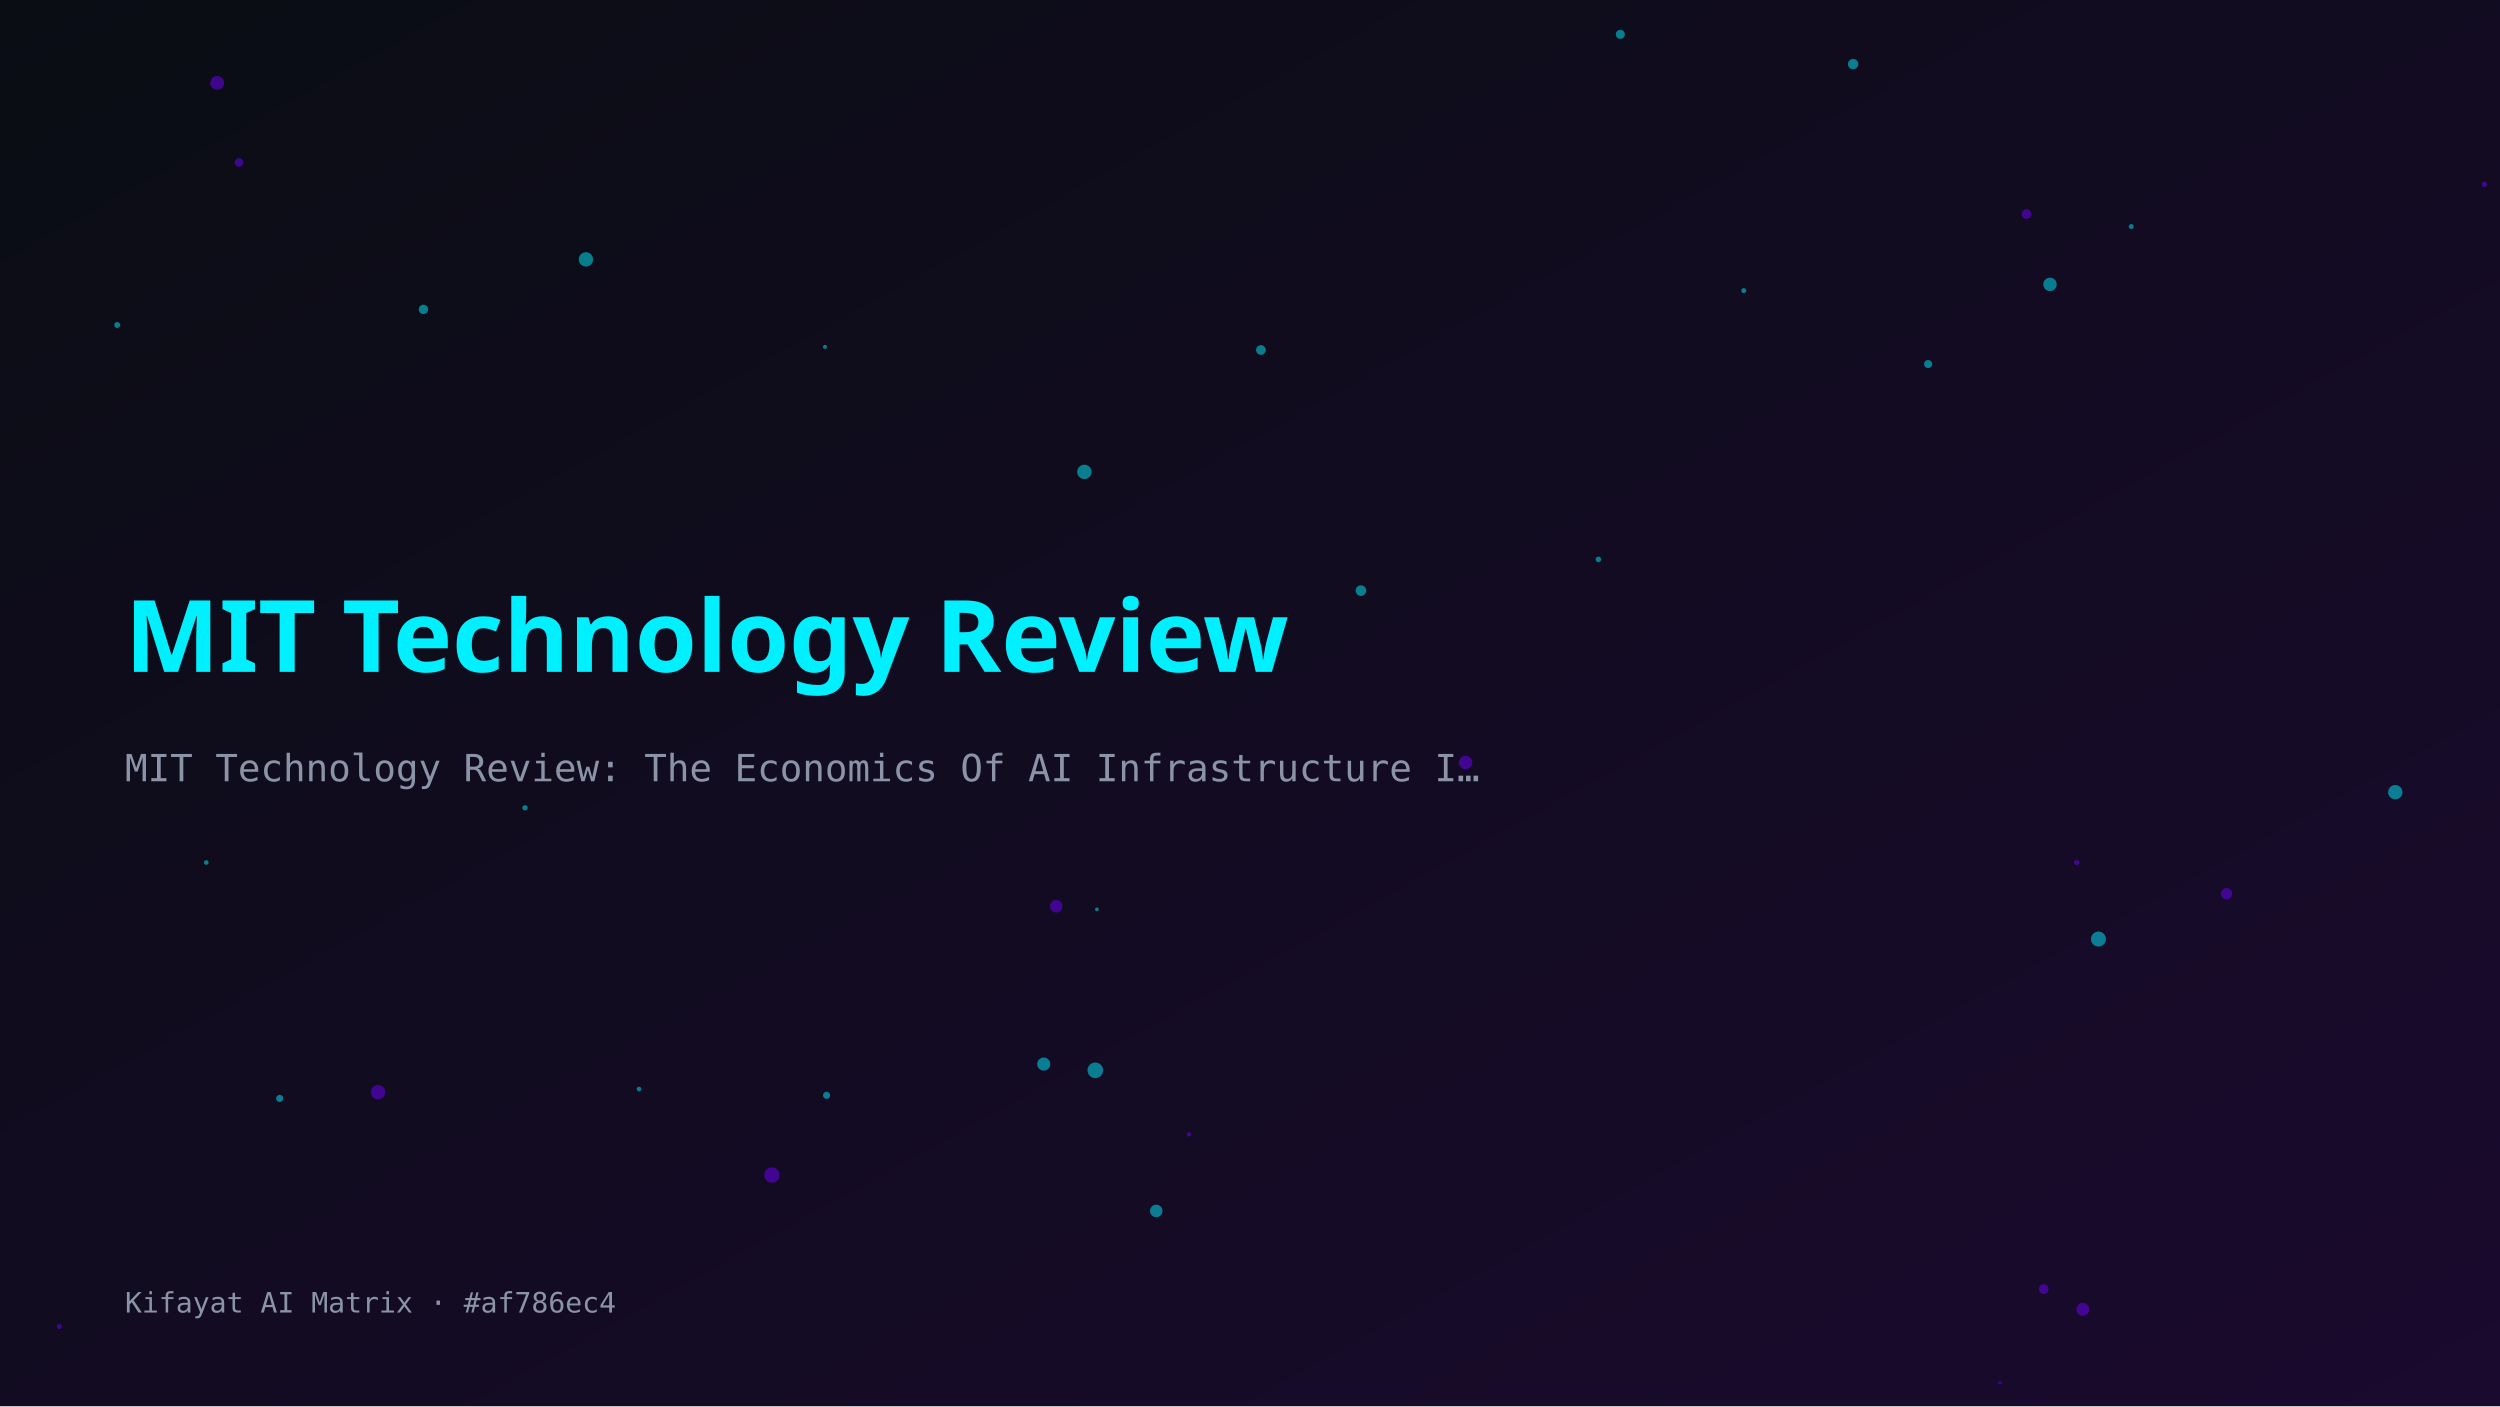
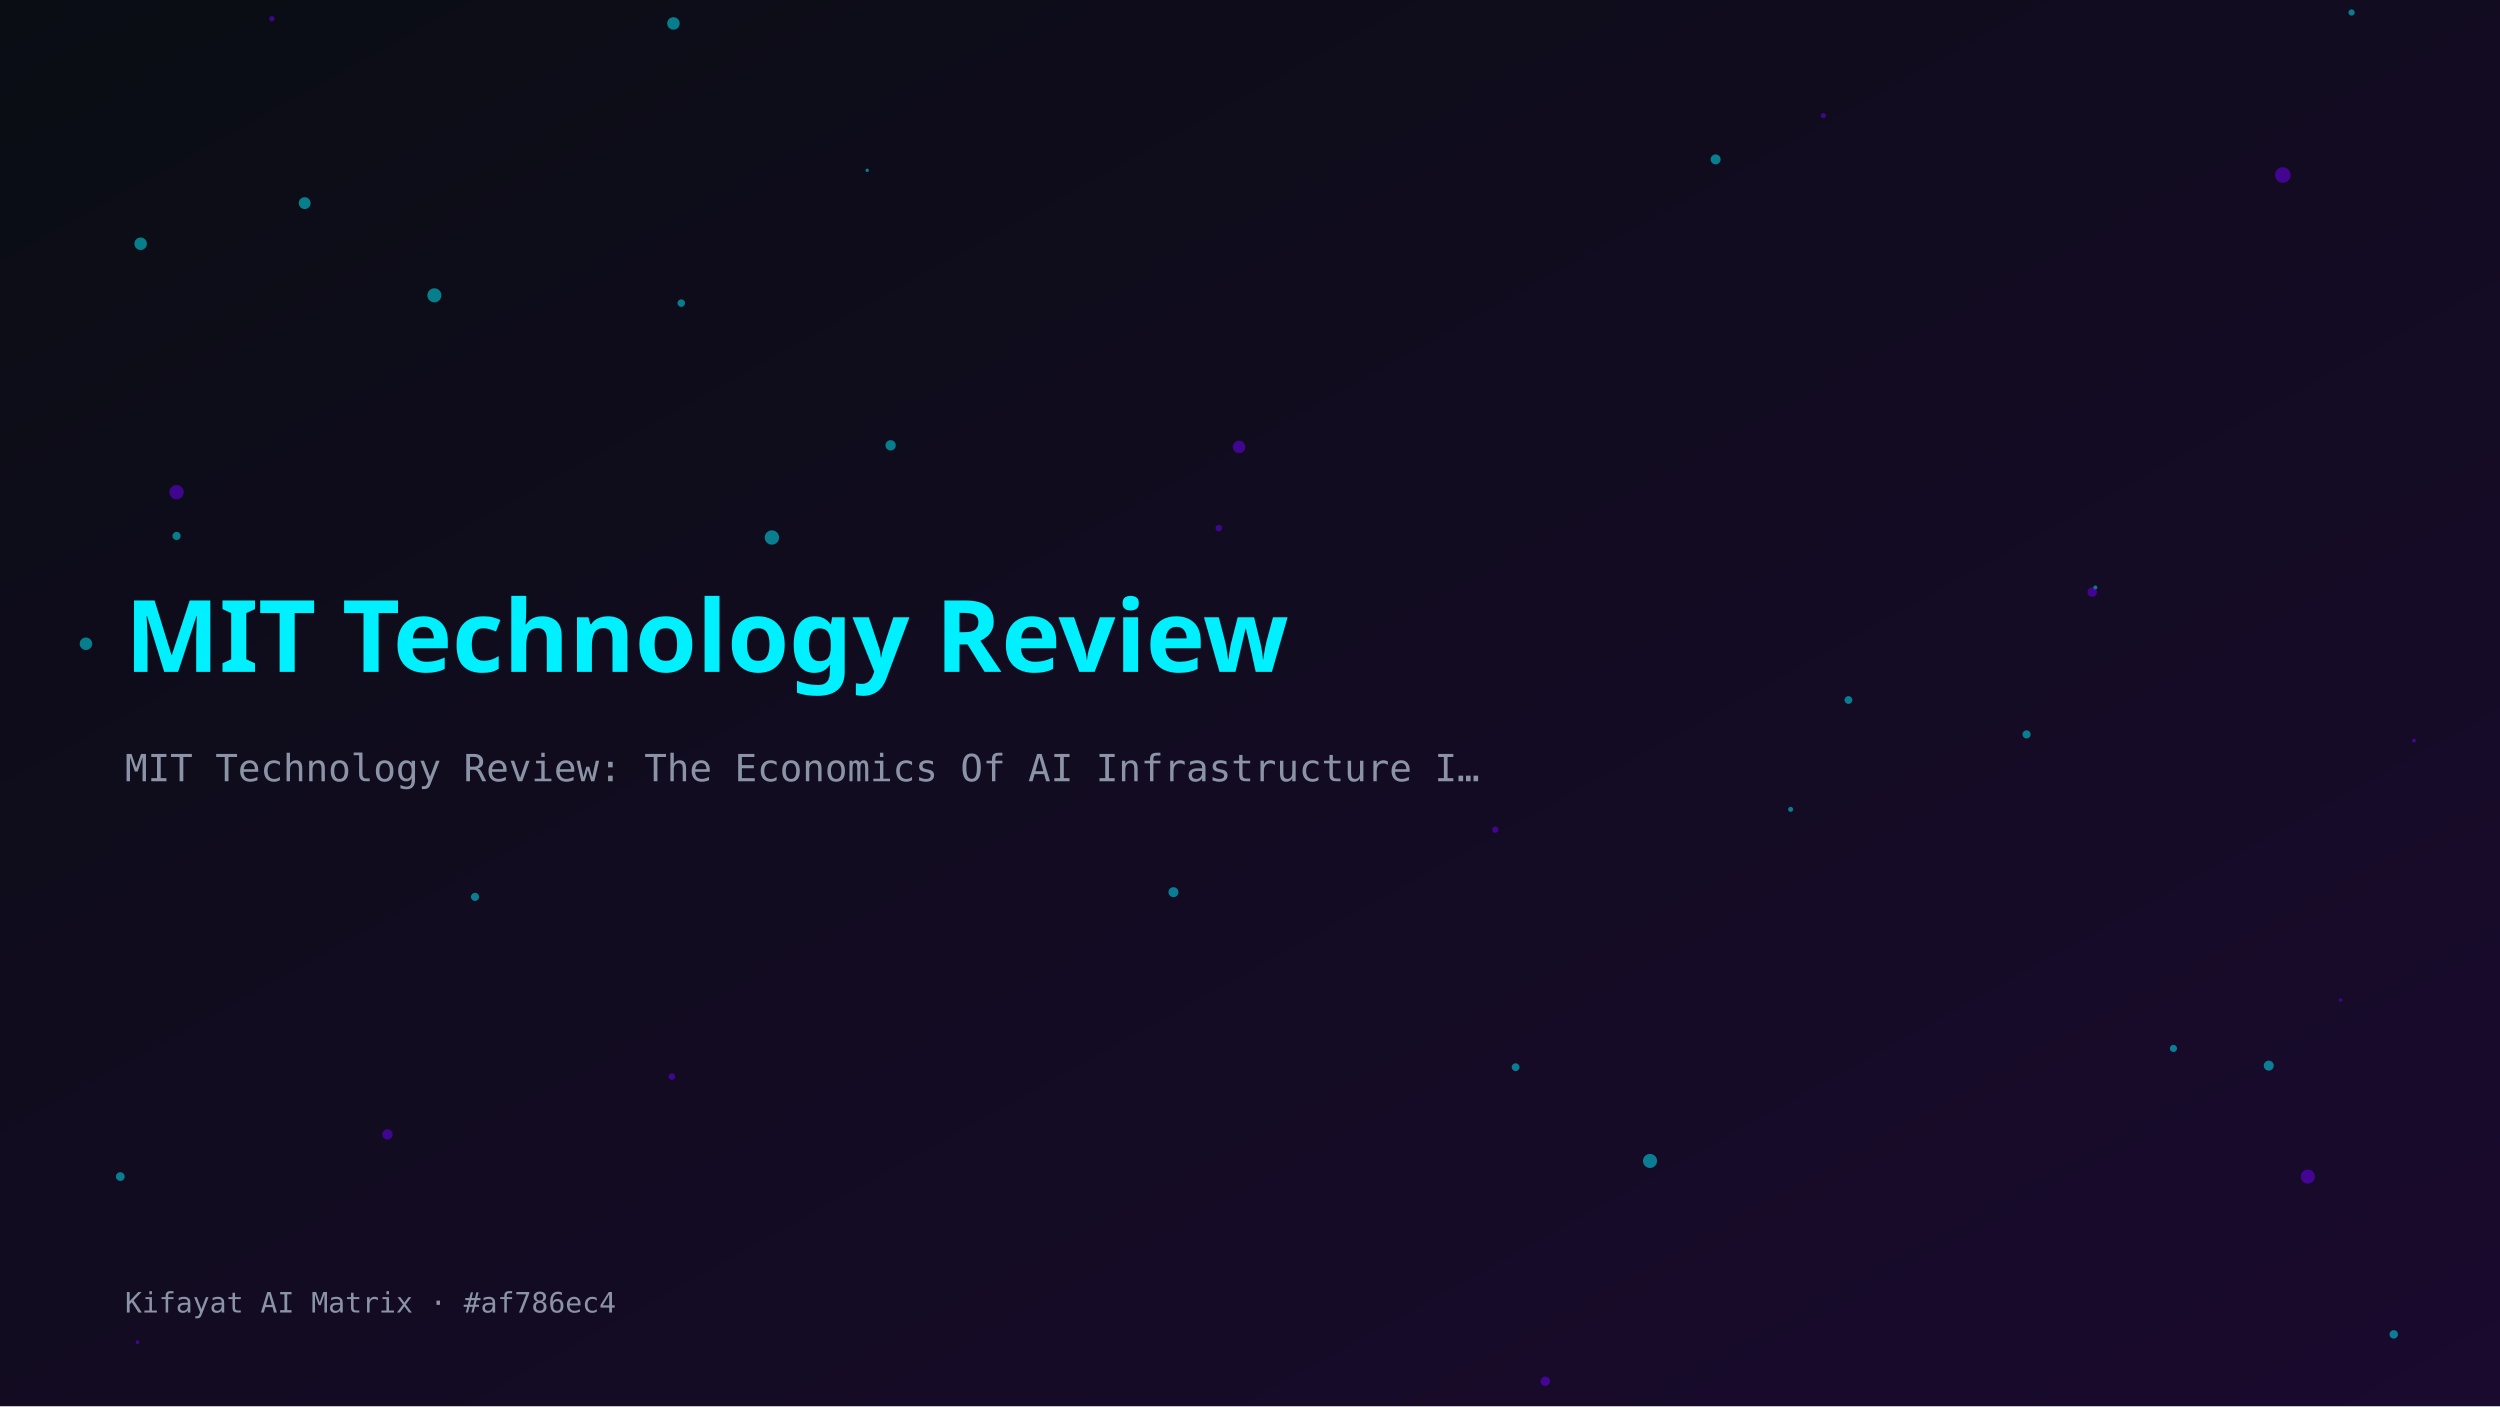
<svg xmlns="http://www.w3.org/2000/svg" width="1600" height="900" viewBox="0 0 1600 900">
  <defs>
    <linearGradient id="g" x1="0" y1="0" x2="1" y2="1">
      <stop offset="0" stop-color="#0A0D14" />
      <stop offset="1" stop-color="#1a0a2e" />
    </linearGradient>
  </defs>
  <rect width="1600" height="900" fill="url(#g)" />
-   <circle cx="38" cy="849" r="1.6" fill="#7000FF" opacity="0.5" />
-   <circle cx="529" cy="701" r="2.3" fill="#00F0FF" opacity="0.5" />
-   <circle cx="75" cy="208" r="1.9" fill="#00F0FF" opacity="0.5" />
-   <circle cx="871" cy="378" r="3.4" fill="#00F0FF" opacity="0.5" />
-   <circle cx="807" cy="224" r="3.1" fill="#00F0FF" opacity="0.5" />
-   <circle cx="528" cy="222" r="1.3" fill="#00F0FF" opacity="0.5" />
-   <circle cx="668" cy="681" r="4.2" fill="#00F0FF" opacity="0.5" />
-   <circle cx="1116" cy="186" r="1.6" fill="#00F0FF" opacity="0.5" />
-   <circle cx="1280" cy="885" r="1.1" fill="#7000FF" opacity="0.5" />
-   <circle cx="676" cy="580" r="4.0" fill="#7000FF" opacity="0.5" />
-   <circle cx="1590" cy="118" r="1.7" fill="#7000FF" opacity="0.5" />
-   <circle cx="1364" cy="145" r="1.6" fill="#00F0FF" opacity="0.5" />
-   <circle cx="1533" cy="507" r="4.6" fill="#00F0FF" opacity="0.5" />
-   <circle cx="702" cy="582" r="1.2" fill="#00F0FF" opacity="0.5" />
-   <circle cx="740" cy="775" r="4.0" fill="#00F0FF" opacity="0.5" />
-   <circle cx="271" cy="198" r="3.0" fill="#00F0FF" opacity="0.5" />
-   <circle cx="1343" cy="601" r="4.8" fill="#00F0FF" opacity="0.5" />
-   <circle cx="242" cy="699" r="4.6" fill="#7000FF" opacity="0.5" />
-   <circle cx="761" cy="726" r="1.4" fill="#7000FF" opacity="0.5" />
-   <circle cx="1297" cy="137" r="3.1" fill="#7000FF" opacity="0.5" />
-   <circle cx="1186" cy="41" r="3.3" fill="#00F0FF" opacity="0.5" />
-   <circle cx="139" cy="53" r="4.4" fill="#7000FF" opacity="0.5" />
-   <circle cx="1333" cy="838" r="4.1" fill="#7000FF" opacity="0.5" />
-   <circle cx="1037" cy="22" r="2.9" fill="#00F0FF" opacity="0.5" />
-   <circle cx="1308" cy="825" r="3.1" fill="#7000FF" opacity="0.5" />
-   <circle cx="1425" cy="572" r="3.6" fill="#7000FF" opacity="0.5" />
-   <circle cx="1234" cy="233" r="2.6" fill="#00F0FF" opacity="0.5" />
-   <circle cx="179" cy="703" r="2.3" fill="#00F0FF" opacity="0.5" />
-   <circle cx="1329" cy="552" r="1.7" fill="#7000FF" opacity="0.5" />
-   <circle cx="153" cy="104" r="2.8" fill="#7000FF" opacity="0.5" />
-   <circle cx="494" cy="752" r="4.9" fill="#7000FF" opacity="0.5" />
-   <circle cx="132" cy="552" r="1.5" fill="#00F0FF" opacity="0.5" />
-   <circle cx="375" cy="166" r="4.6" fill="#00F0FF" opacity="0.5" />
-   <circle cx="694" cy="302" r="4.6" fill="#00F0FF" opacity="0.5" />
-   <circle cx="1023" cy="358" r="1.8" fill="#00F0FF" opacity="0.5" />
-   <circle cx="701" cy="685" r="5.0" fill="#00F0FF" opacity="0.5" />
-   <circle cx="409" cy="697" r="1.5" fill="#00F0FF" opacity="0.5" />
-   <circle cx="938" cy="488" r="4.3" fill="#7000FF" opacity="0.5" />
-   <circle cx="1312" cy="182" r="4.3" fill="#00F0FF" opacity="0.5" />
-   <circle cx="336" cy="517" r="1.7" fill="#00F0FF" opacity="0.5" />
+   <circle cx="113" cy="315" r="4.6" fill="#7000FF" opacity="0.5" />
+   <circle cx="1532" cy="854" r="2.7" fill="#00F0FF" opacity="0.5" />
+   <circle cx="751" cy="571" r="3.2" fill="#00F0FF" opacity="0.5" />
+   <circle cx="248" cy="726" r="3.3" fill="#7000FF" opacity="0.5" />
+   <circle cx="88" cy="859" r="1.2" fill="#7000FF" opacity="0.5" />
+   <circle cx="570" cy="285" r="3.3" fill="#00F0FF" opacity="0.5" />
+   <circle cx="90" cy="156" r="4.0" fill="#00F0FF" opacity="0.5" />
+   <circle cx="1341" cy="376" r="1.3" fill="#00F0FF" opacity="0.5" />
+   <circle cx="970" cy="683" r="2.5" fill="#00F0FF" opacity="0.5" />
+   <circle cx="77" cy="753" r="2.8" fill="#00F0FF" opacity="0.5" />
+   <circle cx="1098" cy="102" r="3.2" fill="#00F0FF" opacity="0.5" />
+   <circle cx="195" cy="130" r="3.8" fill="#00F0FF" opacity="0.5" />
+   <circle cx="1146" cy="518" r="1.6" fill="#00F0FF" opacity="0.5" />
+   <circle cx="1339" cy="379" r="3.0" fill="#7000FF" opacity="0.5" />
+   <circle cx="793" cy="286" r="4.0" fill="#7000FF" opacity="0.5" />
+   <circle cx="436" cy="194" r="2.4" fill="#00F0FF" opacity="0.5" />
+   <circle cx="1452" cy="682" r="3.2" fill="#00F0FF" opacity="0.5" />
+   <circle cx="278" cy="189" r="4.5" fill="#00F0FF" opacity="0.5" />
+   <circle cx="1498" cy="640" r="1.1" fill="#7000FF" opacity="0.5" />
+   <circle cx="1391" cy="671" r="2.3" fill="#00F0FF" opacity="0.5" />
+   <circle cx="989" cy="884" r="3.0" fill="#7000FF" opacity="0.5" />
+   <circle cx="430" cy="689" r="2.1" fill="#7000FF" opacity="0.5" />
+   <circle cx="431" cy="15" r="4.0" fill="#00F0FF" opacity="0.5" />
+   <circle cx="174" cy="12" r="1.7" fill="#7000FF" opacity="0.5" />
+   <circle cx="55" cy="412" r="4.0" fill="#00F0FF" opacity="0.5" />
+   <circle cx="1477" cy="753" r="4.5" fill="#7000FF" opacity="0.5" />
+   <circle cx="560" cy="416" r="1.6" fill="#7000FF" opacity="0.5" />
+   <circle cx="555" cy="109" r="1.1" fill="#00F0FF" opacity="0.5" />
+   <circle cx="1183" cy="448" r="2.5" fill="#00F0FF" opacity="0.5" />
+   <circle cx="1545" cy="474" r="1.2" fill="#7000FF" opacity="0.5" />
+   <circle cx="304" cy="574" r="2.6" fill="#00F0FF" opacity="0.5" />
+   <circle cx="957" cy="531" r="2.0" fill="#7000FF" opacity="0.5" />
+   <circle cx="1297" cy="470" r="2.6" fill="#00F0FF" opacity="0.5" />
+   <circle cx="494" cy="344" r="4.6" fill="#00F0FF" opacity="0.5" />
+   <circle cx="1505" cy="8" r="2.0" fill="#00F0FF" opacity="0.5" />
+   <circle cx="780" cy="338" r="2.1" fill="#7000FF" opacity="0.5" />
+   <circle cx="113" cy="343" r="2.6" fill="#00F0FF" opacity="0.5" />
+   <circle cx="1056" cy="743" r="4.5" fill="#00F0FF" opacity="0.5" />
+   <circle cx="1167" cy="74" r="1.6" fill="#7000FF" opacity="0.5" />
+   <circle cx="1461" cy="112" r="5.0" fill="#7000FF" opacity="0.5" />
  <text x="80" y="430" font-family="sans-serif" font-size="64" font-weight="700" fill="#00F0FF">MIT Technology Review</text>
  <text x="80" y="500" font-family="monospace" font-size="24" fill="#8B93A7">MIT Technology Review: The Economics Of AI Infrastructure I…</text>
  <text x="80" y="840" font-family="monospace" font-size="18" fill="#8B93A7">Kifayat AI Matrix · #af786ec4</text>
</svg>
